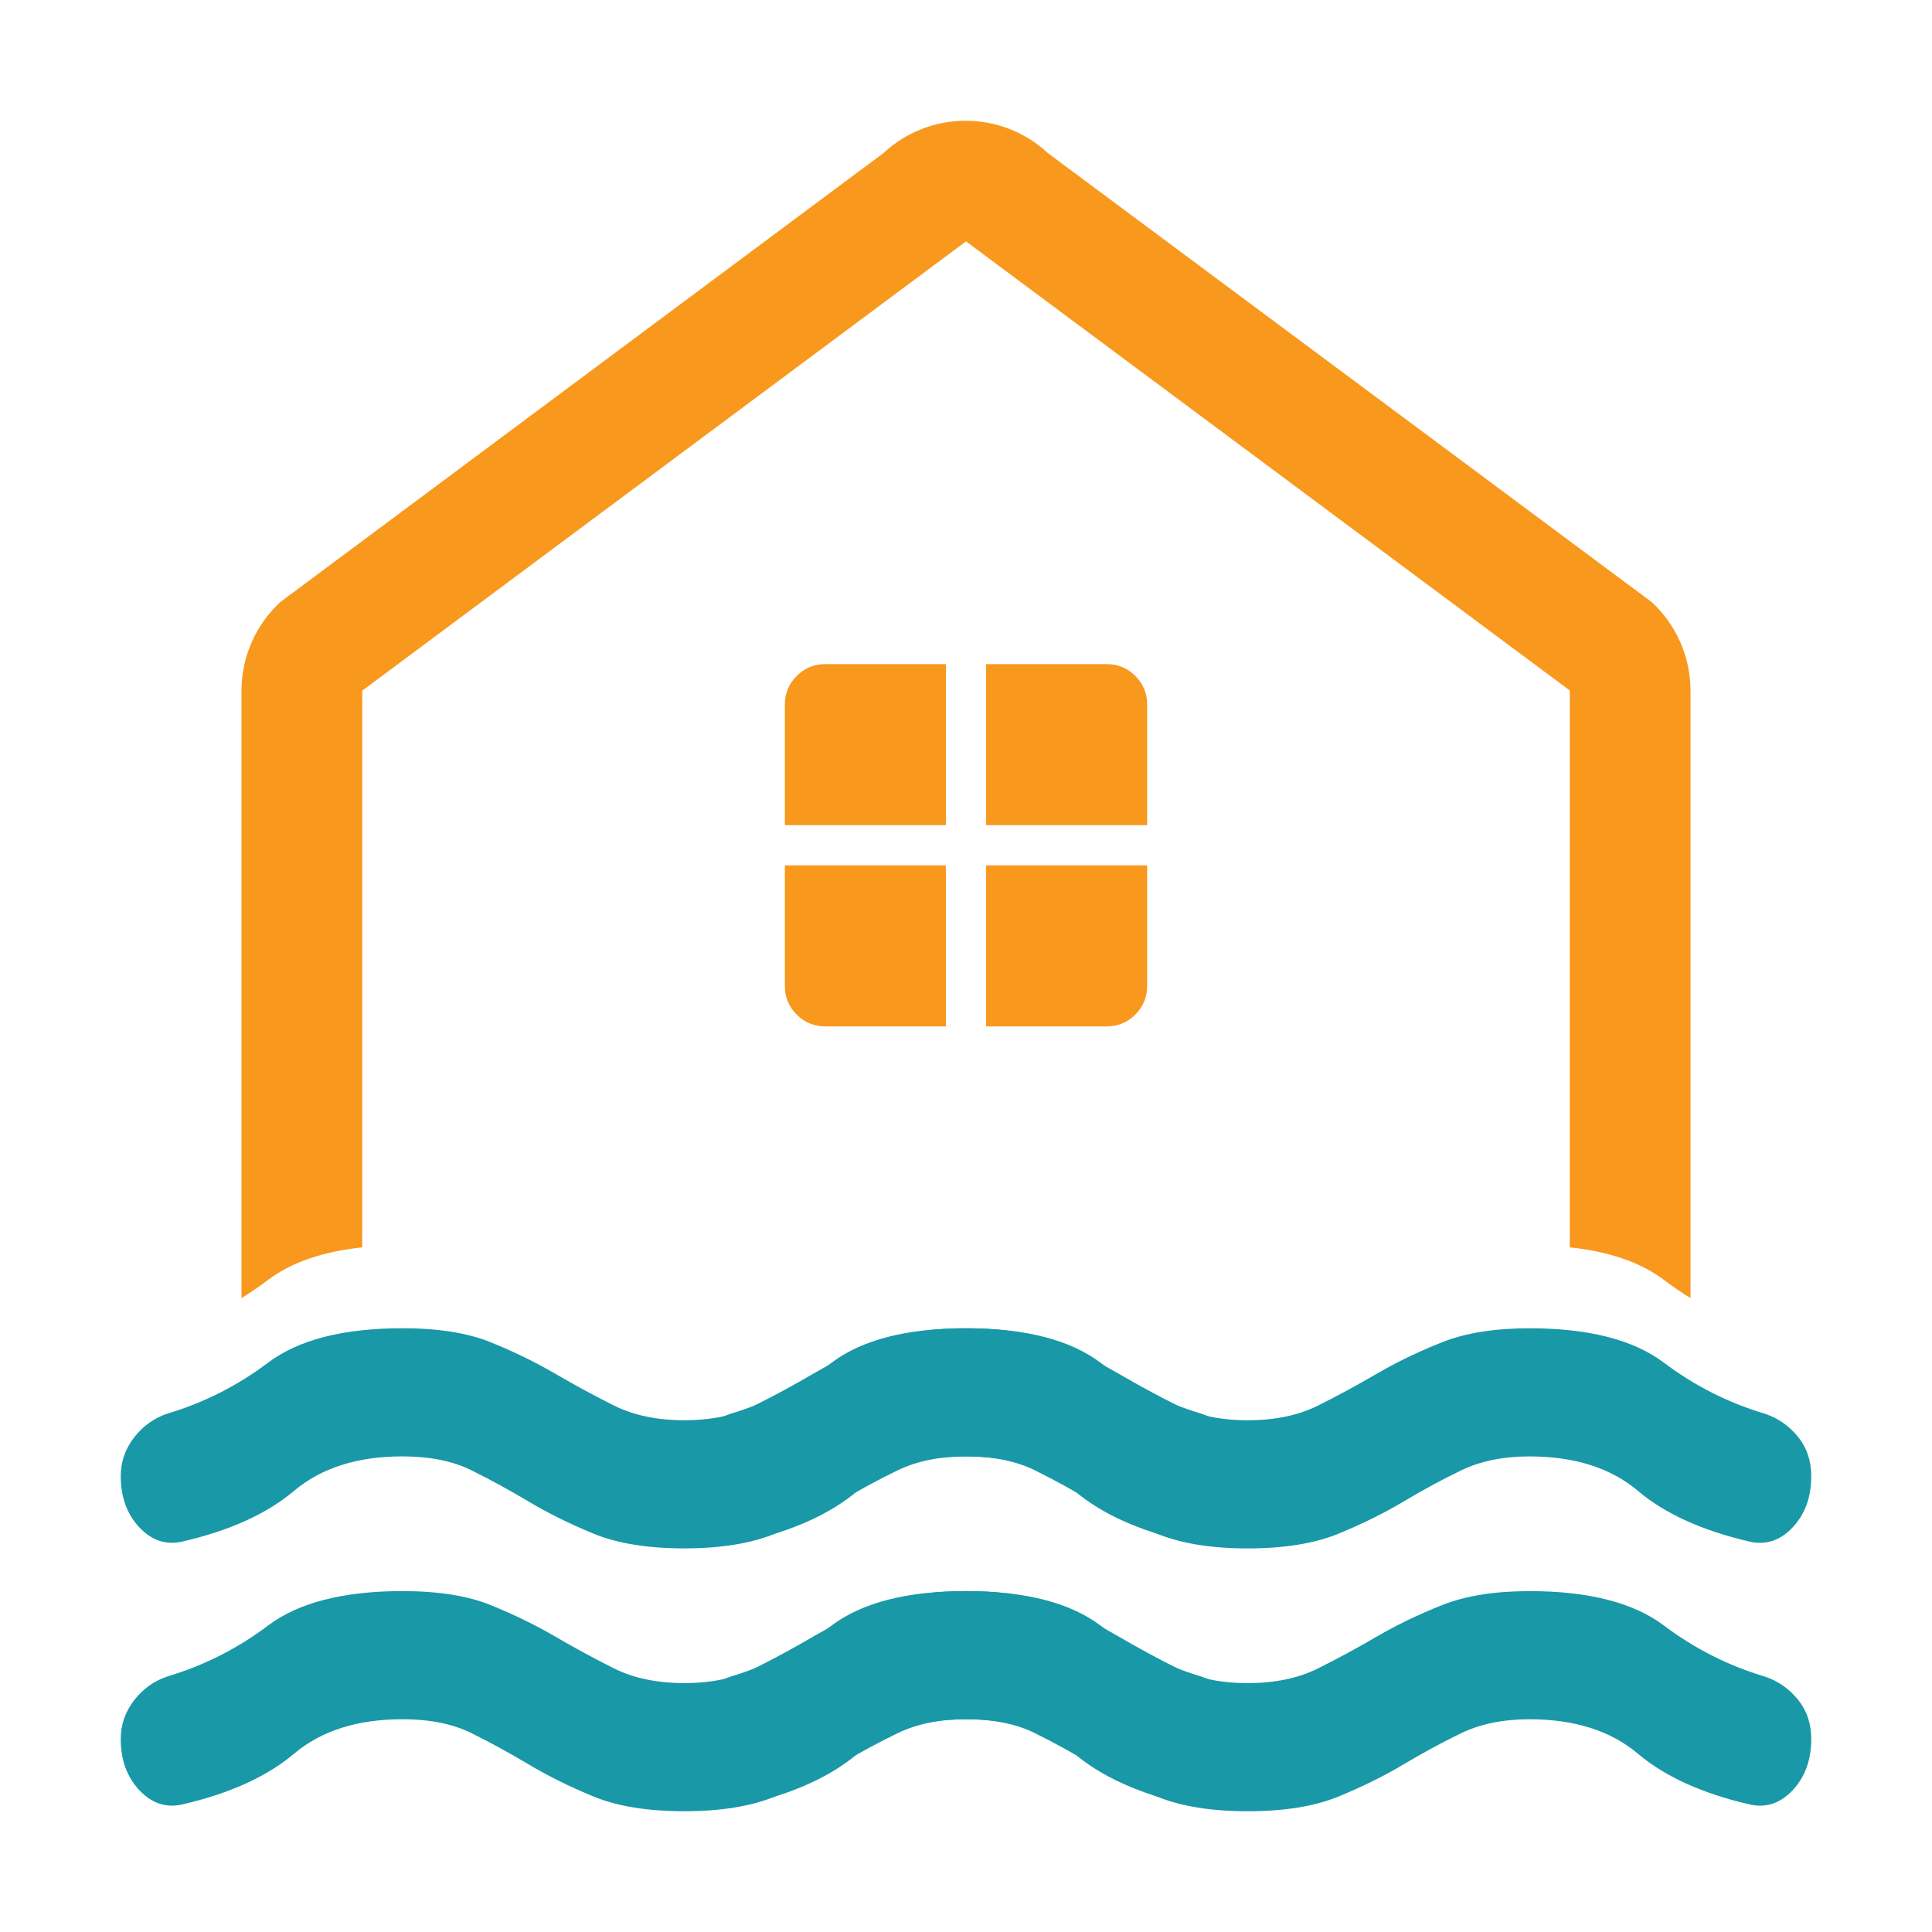
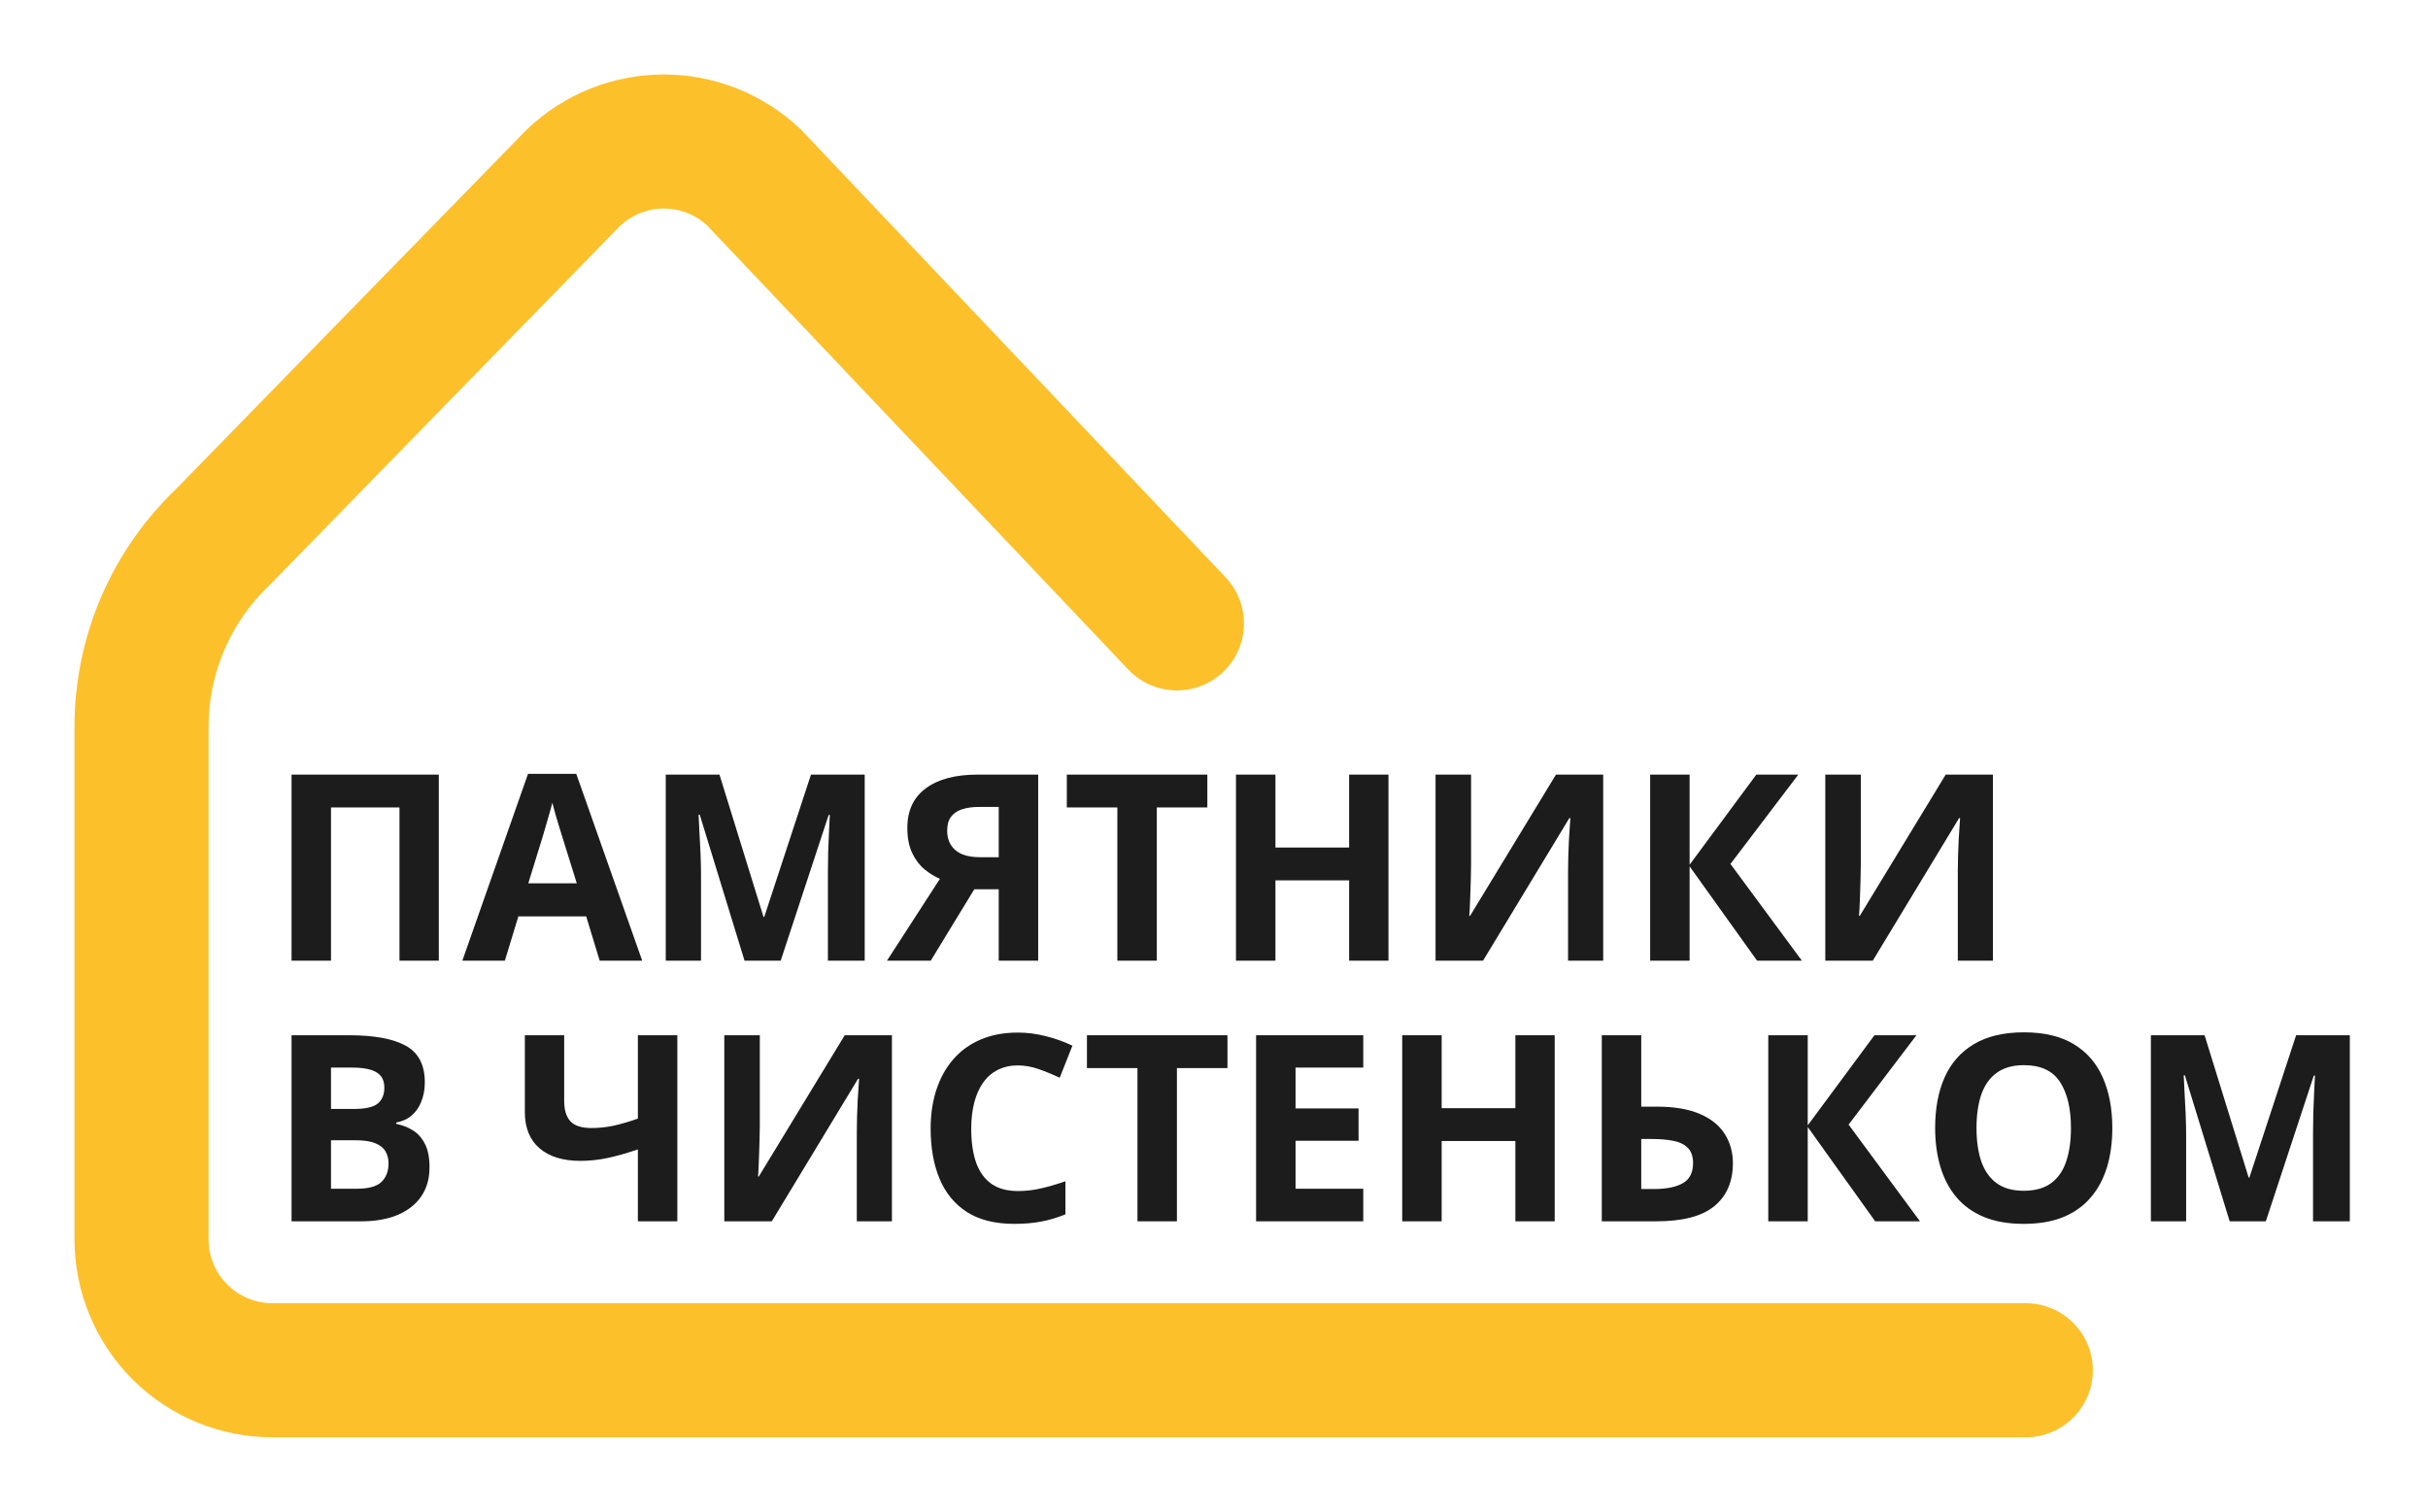
- <svg xmlns="http://www.w3.org/2000/svg" width="80" height="80" viewBox="0 0 80 80" fill="none">
-   <path d="M5 61.122C5 60.533 5.184 59.999 5.553 59.522C5.923 59.047 6.381 58.719 6.925 58.537C8.442 58.084 9.832 57.381 11.097 56.428C12.36 55.476 14.217 55 16.667 55C18.144 55 19.359 55.192 20.311 55.577C21.265 55.963 22.15 56.394 22.967 56.869C23.783 57.346 24.6 57.789 25.417 58.197C26.233 58.605 27.206 58.809 28.333 58.809C29.461 58.809 30.433 58.605 31.25 58.197C32.067 57.789 32.883 57.346 33.7 56.869C34.517 56.394 35.411 55.963 36.383 55.577C37.356 55.192 38.561 55 40 55C42.45 55 44.307 55.476 45.572 56.428C46.835 57.381 48.225 58.084 49.742 58.537C50.286 58.719 50.743 59.036 51.114 59.49C51.482 59.943 51.667 60.487 51.667 61.122C51.667 61.984 51.414 62.687 50.908 63.231C50.403 63.775 49.819 63.979 49.158 63.843C47.175 63.39 45.619 62.687 44.492 61.734C43.364 60.782 41.867 60.306 40 60.306C38.911 60.306 37.968 60.498 37.172 60.883C36.374 61.269 35.576 61.7 34.778 62.175C33.982 62.652 33.088 63.095 32.097 63.503C31.105 63.911 29.85 64.115 28.333 64.115C26.817 64.115 25.562 63.911 24.57 63.503C23.579 63.095 22.685 62.652 21.889 62.175C21.091 61.7 20.303 61.269 19.525 60.883C18.747 60.498 17.794 60.306 16.667 60.306C14.8 60.306 13.303 60.782 12.175 61.734C11.047 62.687 9.492 63.39 7.508 63.843C6.847 63.979 6.264 63.775 5.758 63.231C5.253 62.687 5 61.984 5 61.122Z" fill="#1998A7" />
-   <path d="M28.886 59.523C28.518 60 28.333 60.534 28.333 61.123C28.333 61.985 28.586 62.688 29.092 63.232C29.597 63.776 30.181 63.98 30.842 63.844C32.825 63.391 34.381 62.688 35.508 61.735C36.636 60.783 38.133 60.306 40 60.306C41.128 60.306 42.081 60.499 42.858 60.884C43.636 61.27 44.424 61.702 45.222 62.179C46.018 62.654 46.912 63.096 47.903 63.504C48.895 63.912 50.15 64.116 51.667 64.116C53.183 64.116 54.438 63.912 55.43 63.504C56.421 63.096 57.315 62.654 58.111 62.179C58.909 61.702 59.707 61.27 60.505 60.884C61.302 60.499 62.244 60.307 63.333 60.307C65.2 60.307 66.697 60.783 67.825 61.735C68.953 62.688 70.508 63.391 72.492 63.844C73.153 63.98 73.736 63.776 74.242 63.232C74.747 62.688 75 61.985 75 61.123C75 60.488 74.816 59.944 74.447 59.491C74.077 59.037 73.619 58.72 73.075 58.538C71.558 58.085 70.168 57.382 68.905 56.43C67.641 55.477 65.783 55.001 63.333 55.001C61.894 55.001 60.689 55.193 59.717 55.578C58.744 55.964 57.85 56.395 57.033 56.87C56.217 57.347 55.4 57.79 54.583 58.198C53.767 58.606 52.794 58.81 51.667 58.81C50.539 58.81 49.567 58.606 48.75 58.198C47.933 57.79 47.117 57.347 46.3 56.87C45.483 56.395 44.598 55.964 43.645 55.578C42.693 55.193 41.478 55 40 55C37.55 55 35.693 55.477 34.43 56.43C33.166 57.382 31.775 58.085 30.258 58.538C29.714 58.72 29.257 59.048 28.886 59.523Z" fill="#1998A7" />
-   <path d="M5 72.006C5 71.416 5.184 70.883 5.553 70.406C5.923 69.931 6.381 69.602 6.925 69.421C8.442 68.968 9.832 68.265 11.097 67.312C12.36 66.36 14.217 65.884 16.667 65.884C18.144 65.884 19.359 66.076 20.311 66.461C21.265 66.847 22.15 67.278 22.967 67.753C23.783 68.23 24.6 68.673 25.417 69.081C26.233 69.489 27.206 69.693 28.333 69.693C29.461 69.693 30.433 69.489 31.25 69.081C32.067 68.673 32.883 68.23 33.7 67.753C34.517 67.278 35.411 66.847 36.383 66.461C37.356 66.076 38.561 65.884 40 65.884C42.45 65.884 44.307 66.36 45.572 67.312C46.835 68.265 48.225 68.968 49.742 69.421C50.286 69.602 50.743 69.92 51.114 70.373C51.482 70.827 51.667 71.371 51.667 72.006C51.667 72.868 51.414 73.57 50.908 74.115C50.403 74.659 49.819 74.863 49.158 74.727C47.175 74.273 45.619 73.57 44.492 72.618C43.364 71.666 41.867 71.19 40 71.19C38.911 71.19 37.968 71.382 37.172 71.766C36.374 72.153 35.576 72.584 34.778 73.059C33.982 73.536 33.088 73.979 32.097 74.387C31.105 74.795 29.85 74.999 28.333 74.999C26.817 74.999 25.562 74.795 24.57 74.387C23.579 73.979 22.685 73.536 21.889 73.059C21.091 72.584 20.303 72.153 19.525 71.766C18.747 71.382 17.794 71.19 16.667 71.19C14.8 71.19 13.303 71.666 12.175 72.618C11.047 73.57 9.492 74.273 7.508 74.727C6.847 74.863 6.264 74.659 5.758 74.115C5.253 73.57 5 72.868 5 72.006Z" fill="#1998A7" />
-   <path d="M28.886 70.407C28.518 70.884 28.333 71.417 28.333 72.007C28.333 72.869 28.586 73.572 29.092 74.116C29.597 74.66 30.181 74.864 30.842 74.728C32.825 74.274 34.381 73.572 35.508 72.619C36.636 71.667 38.133 71.19 40 71.19C41.128 71.19 42.081 71.383 42.858 71.767C43.636 72.154 44.424 72.586 45.222 73.063C46.018 73.538 46.912 73.98 47.903 74.388C48.895 74.796 50.15 75 51.667 75C53.183 75 54.438 74.796 55.43 74.388C56.421 73.98 57.315 73.538 58.111 73.063C58.909 72.586 59.707 72.154 60.505 71.767C61.302 71.383 62.244 71.191 63.333 71.191C65.2 71.191 66.697 71.667 67.825 72.619C68.953 73.572 70.508 74.274 72.492 74.728C73.153 74.864 73.736 74.66 74.242 74.116C74.747 73.572 75 72.869 75 72.007C75 71.372 74.816 70.828 74.447 70.374C74.077 69.921 73.619 69.603 73.075 69.422C71.558 68.969 70.168 68.266 68.905 67.313C67.641 66.361 65.783 65.885 63.333 65.885C61.894 65.885 60.689 66.077 59.717 66.462C58.744 66.848 57.85 67.279 57.033 67.754C56.217 68.231 55.4 68.674 54.583 69.082C53.767 69.49 52.794 69.694 51.667 69.694C50.539 69.694 49.567 69.49 48.75 69.082C47.933 68.674 47.117 68.231 46.3 67.754C45.483 67.279 44.598 66.848 43.645 66.462C42.693 66.077 41.478 65.884 40 65.884C37.55 65.884 35.693 66.361 34.43 67.313C33.166 68.266 31.775 68.969 30.258 69.422C29.714 69.603 29.257 69.932 28.886 70.407Z" fill="#1998A7" />
-   <path d="M68.384 24.923L43.384 6.335C43.372 6.325 43.361 6.313 43.35 6.301C42.43 5.464 41.23 5 39.986 5C38.742 5 37.542 5.464 36.622 6.301L36.587 6.335L11.616 24.923C11.106 25.391 10.7 25.96 10.421 26.594C10.143 27.228 10 27.912 10 28.604L10 53.75C10.376 53.522 10.741 53.268 11.097 53C12.056 52.277 13.357 51.824 15 51.65V28.604L15.034 28.573L40 9.995L64.969 28.567L65.003 28.598L65 51.65C66.643 51.824 67.944 52.277 68.903 53C69.259 53.268 69.624 53.522 70 53.75V28.604C70 27.912 69.857 27.228 69.579 26.594C69.3 25.96 68.894 25.391 68.384 24.923Z" fill="#F8981D" />
-   <path d="M40.833 35.833H47.5V40.833C47.5 41.292 47.337 41.684 47.011 42.011C46.684 42.337 46.292 42.5 45.833 42.5H40.833V35.833Z" fill="#F8981D" />
-   <path d="M40.833 34.167V27.5H45.833C46.292 27.5 46.684 27.663 47.011 27.989C47.337 28.316 47.5 28.708 47.5 29.167V34.167H40.833Z" fill="#F8981D" />
-   <path d="M39.167 34.167H32.5V29.167C32.5 28.708 32.663 28.316 32.989 27.989C33.316 27.663 33.708 27.5 34.167 27.5H39.167V34.167Z" fill="#F8981D" />
-   <path d="M39.167 35.833V42.5H34.167C33.708 42.5 33.316 42.337 32.989 42.011C32.663 41.684 32.5 41.292 32.5 40.833V35.833H39.167Z" fill="#F8981D" />
+ <svg xmlns="http://www.w3.org/2000/svg" width="326" height="203" viewBox="0 0 326 203" fill="none">
+   <path fill-rule="evenodd" clip-rule="evenodd" d="M70.82 17.31C75.761 12.617 82.315 10 89.129 10C95.944 10 102.498 12.617 107.439 17.31C107.552 17.418 107.663 17.529 107.77 17.642L164.551 77.516C167.971 81.123 167.82 86.82 164.214 90.24C160.607 93.66 154.91 93.509 151.49 89.902L94.9 30.229C93.322 28.796 91.265 28 89.129 28C86.976 28 84.903 28.809 83.32 30.264L36.388 78.371C36.308 78.453 36.227 78.533 36.144 78.612C33.571 81.056 31.522 83.999 30.122 87.26C28.722 90.521 28 94.033 28 97.582V166.417C28 168.693 28.904 170.876 30.514 172.486C32.124 174.096 34.307 175 36.583 175H271.998C276.968 175 280.998 179.029 280.998 184C280.998 188.971 276.968 193 271.998 193H36.583C29.533 193 22.771 190.199 17.786 185.214C12.801 180.229 10 173.467 10 166.417L10 97.582C10 91.592 11.219 85.664 13.582 80.159C15.921 74.71 19.334 69.788 23.616 65.686L70.577 17.551C70.656 17.469 70.737 17.389 70.82 17.31Z" fill="#FCC02A" />
+   <path d="M299.372 164L293.356 144.398H293.202C293.225 144.865 293.259 145.571 293.305 146.517C293.362 147.451 293.413 148.448 293.458 149.508C293.504 150.567 293.527 151.524 293.527 152.379V164H288.793V139.015H296.005L301.918 158.121H302.021L308.292 139.015H315.504V164H310.565V152.174C310.565 151.388 310.577 150.482 310.6 149.457C310.634 148.431 310.674 147.457 310.719 146.534C310.765 145.6 310.799 144.899 310.822 144.432H310.668L304.225 164H299.372Z" fill="#1C1C1C" />
+   <path d="M283.615 151.473C283.615 153.399 283.375 155.153 282.897 156.737C282.418 158.309 281.689 159.665 280.709 160.804C279.741 161.944 278.511 162.821 277.018 163.436C275.526 164.04 273.76 164.342 271.72 164.342C269.681 164.342 267.915 164.04 266.422 163.436C264.93 162.821 263.694 161.944 262.714 160.804C261.745 159.665 261.022 158.303 260.543 156.72C260.065 155.136 259.826 153.376 259.826 151.439C259.826 148.853 260.247 146.603 261.09 144.688C261.945 142.763 263.255 141.271 265.021 140.211C266.787 139.151 269.031 138.622 271.754 138.622C274.466 138.622 276.693 139.151 278.437 140.211C280.191 141.271 281.49 142.763 282.333 144.688C283.188 146.614 283.615 148.875 283.615 151.473ZM265.38 151.473C265.38 153.216 265.596 154.72 266.029 155.985C266.474 157.238 267.163 158.207 268.097 158.89C269.031 159.562 270.239 159.898 271.72 159.898C273.224 159.898 274.443 159.562 275.377 158.89C276.312 158.207 276.99 157.238 277.411 155.985C277.844 154.72 278.061 153.216 278.061 151.473C278.061 148.853 277.571 146.791 276.591 145.287C275.611 143.783 273.999 143.031 271.754 143.031C270.262 143.031 269.043 143.373 268.097 144.056C267.163 144.728 266.474 145.697 266.029 146.961C265.596 148.215 265.38 149.719 265.38 151.473Z" fill="#1C1C1C" />
+   <path d="M257.792 164H251.776L242.719 151.336V164H237.421V139.015H242.719V151.114L251.674 139.015H257.313L248.205 151.012L257.792 164Z" fill="#1C1C1C" />
+   <path d="M215.067 164V139.015H220.365V148.602H222.45C224.797 148.602 226.723 148.927 228.227 149.576C229.742 150.226 230.858 151.126 231.576 152.276C232.305 153.416 232.67 154.72 232.67 156.19C232.67 158.662 231.844 160.582 230.192 161.949C228.551 163.316 225.937 164 222.348 164H215.067ZM220.365 159.659H222.143C223.749 159.659 225.014 159.403 225.937 158.89C226.859 158.366 227.321 157.466 227.321 156.19C227.321 155.301 227.093 154.623 226.637 154.156C226.193 153.689 225.549 153.37 224.706 153.199C223.874 153.028 222.877 152.943 221.715 152.943H220.365V159.659Z" fill="#1C1C1C" />
+   <path d="M208.744 164H203.463V153.216H193.568V164H188.271V139.015H193.568V148.807H203.463V139.015H208.744V164Z" fill="#1C1C1C" />
+   <path d="M183.041 164H168.651V139.015H183.041V143.355H173.949V148.841H182.409V153.182H173.949V159.625H183.041V164Z" fill="#1C1C1C" />
+   <path d="M158.021 164H152.724V143.424H145.939V139.015H164.806V143.424H158.021V164Z" fill="#1C1C1C" />
+   <path d="M136.676 143.065C135.662 143.065 134.762 143.264 133.976 143.663C133.201 144.05 132.546 144.614 132.011 145.355C131.487 146.096 131.088 146.99 130.814 148.038C130.541 149.086 130.404 150.265 130.404 151.576C130.404 153.342 130.621 154.851 131.054 156.104C131.498 157.346 132.182 158.298 133.104 158.958C134.027 159.608 135.218 159.933 136.676 159.933C137.69 159.933 138.704 159.819 139.718 159.591C140.744 159.363 141.854 159.038 143.051 158.617V163.06C141.946 163.516 140.858 163.84 139.787 164.034C138.716 164.239 137.514 164.342 136.181 164.342C133.606 164.342 131.487 163.812 129.823 162.752C128.171 161.681 126.946 160.189 126.149 158.275C125.351 156.349 124.953 154.105 124.953 151.542C124.953 149.65 125.209 147.918 125.722 146.346C126.234 144.774 126.986 143.412 127.978 142.262C128.969 141.111 130.194 140.222 131.652 139.596C133.11 138.969 134.785 138.656 136.676 138.656C137.918 138.656 139.16 138.815 140.402 139.134C141.655 139.442 142.851 139.869 143.991 140.416L142.282 144.723C141.347 144.278 140.408 143.891 139.462 143.561C138.516 143.23 137.588 143.065 136.676 143.065Z" fill="#1C1C1C" />
+   <path d="M97.25 139.015H102.018V151.08C102.018 151.673 102.007 152.328 101.984 153.045C101.972 153.763 101.95 154.47 101.916 155.165C101.893 155.848 101.87 156.446 101.847 156.959C101.824 157.472 101.802 157.813 101.779 157.984H101.881L113.417 139.015H119.757V164H115.041V152.003C115.041 151.365 115.052 150.67 115.075 149.918C115.097 149.166 115.126 148.437 115.16 147.73C115.206 147.024 115.246 146.415 115.28 145.902C115.314 145.378 115.337 145.03 115.348 144.859H115.211L103.625 164H97.25V139.015Z" fill="#1C1C1C" />
+   <path d="M90.944 164H85.646V154.344C84.176 154.846 82.832 155.227 81.613 155.489C80.394 155.751 79.163 155.882 77.921 155.882C75.574 155.882 73.746 155.318 72.436 154.19C71.125 153.051 70.47 151.433 70.47 149.337V139.015H75.751V147.833C75.751 149.041 76.03 149.952 76.588 150.567C77.147 151.171 78.092 151.473 79.425 151.473C80.405 151.473 81.385 151.371 82.365 151.166C83.345 150.949 84.438 150.63 85.646 150.208V139.015H90.944V164Z" fill="#1C1C1C" />
+   <path d="M39.145 139.015H46.92C50.247 139.015 52.765 139.482 54.474 140.416C56.183 141.35 57.038 142.991 57.038 145.338C57.038 146.284 56.884 147.138 56.576 147.901C56.28 148.665 55.847 149.291 55.277 149.781C54.708 150.271 54.013 150.59 53.192 150.738V150.909C54.024 151.08 54.776 151.376 55.448 151.798C56.12 152.208 56.656 152.812 57.055 153.609C57.465 154.396 57.67 155.444 57.67 156.754C57.67 158.269 57.3 159.568 56.559 160.65C55.819 161.733 54.759 162.564 53.38 163.146C52.013 163.715 50.384 164 48.493 164H39.145V139.015ZM44.442 148.91H47.519C49.057 148.91 50.122 148.67 50.714 148.192C51.307 147.702 51.603 146.984 51.603 146.039C51.603 145.082 51.25 144.398 50.544 143.988C49.849 143.566 48.743 143.355 47.228 143.355H44.442V148.91ZM44.442 153.114V159.625H47.895C49.49 159.625 50.6 159.317 51.227 158.702C51.854 158.087 52.167 157.261 52.167 156.224C52.167 155.609 52.03 155.068 51.757 154.601C51.483 154.133 51.022 153.769 50.373 153.507C49.734 153.245 48.852 153.114 47.724 153.114H44.442Z" fill="#1C1C1C" />
+   <path d="M245.077 104.015H249.845V116.08C249.845 116.673 249.834 117.328 249.811 118.045C249.8 118.763 249.777 119.47 249.743 120.165C249.72 120.848 249.697 121.446 249.674 121.959C249.652 122.472 249.629 122.813 249.606 122.984H249.708L261.244 104.015H267.584V129H262.868V117.003C262.868 116.365 262.879 115.67 262.902 114.918C262.925 114.166 262.953 113.437 262.987 112.73C263.033 112.024 263.073 111.415 263.107 110.902C263.141 110.378 263.164 110.03 263.175 109.859H263.039L251.452 129H245.077V104.015Z" fill="#1C1C1C" />
+   <path d="M241.933 129H235.917L226.859 116.336V129H221.562V104.015H226.859V116.114L235.814 104.015H241.454L232.345 116.012L241.933 129Z" fill="#1C1C1C" />
+   <path d="M192.748 104.015H197.516V116.08C197.516 116.673 197.505 117.328 197.482 118.045C197.471 118.763 197.448 119.47 197.414 120.165C197.391 120.848 197.368 121.446 197.345 121.959C197.322 122.472 197.3 122.813 197.277 122.984H197.379L208.915 104.015H215.255V129H210.539V117.003C210.539 116.365 210.55 115.67 210.573 114.918C210.596 114.166 210.624 113.437 210.658 112.73C210.704 112.024 210.744 111.415 210.778 110.902C210.812 110.378 210.835 110.03 210.846 109.859H210.709L199.123 129H192.748V104.015Z" fill="#1C1C1C" />
+   <path d="M186.425 129H181.144V118.216H171.249V129H165.951V104.015H171.249V113.807H181.144V104.015H186.425V129Z" fill="#1C1C1C" />
+   <path d="M155.321 129H150.023V108.424H143.239V104.015H162.106V108.424H155.321V129Z" fill="#1C1C1C" />
+   <path d="M130.814 119.413L124.97 129H119.091L126.2 118.011C125.528 117.726 124.85 117.311 124.167 116.764C123.494 116.217 122.936 115.488 122.492 114.576C122.047 113.653 121.825 112.514 121.825 111.158C121.825 108.845 122.651 107.079 124.303 105.86C125.955 104.63 128.274 104.015 131.259 104.015H139.394V129H134.096V119.413H130.814ZM134.096 108.355H131.481C130.569 108.355 129.789 108.464 129.14 108.68C128.502 108.897 128.012 109.238 127.67 109.706C127.34 110.161 127.174 110.771 127.174 111.534C127.174 112.639 127.539 113.511 128.268 114.149C128.997 114.787 130.114 115.106 131.618 115.106H134.096V108.355Z" fill="#1C1C1C" />
+   <path d="M99.967 129L93.952 109.398H93.798C93.821 109.865 93.855 110.571 93.9 111.517C93.957 112.451 94.009 113.448 94.054 114.508C94.1 115.567 94.123 116.524 94.123 117.379V129H89.389V104.015H96.601L102.514 123.121H102.616L108.888 104.015H116.1V129H111.161V117.174C111.161 116.388 111.173 115.482 111.195 114.457C111.229 113.431 111.269 112.457 111.315 111.534C111.361 110.6 111.395 109.899 111.417 109.432H111.264L104.821 129H99.967Z" fill="#1C1C1C" />
+   <path d="M80.519 129L78.707 123.053H69.599L67.787 129H62.079L70.897 103.912H77.374L86.227 129H80.519ZM77.443 118.609L75.631 112.799C75.517 112.411 75.364 111.916 75.17 111.312C74.988 110.697 74.8 110.076 74.606 109.449C74.424 108.811 74.276 108.259 74.162 107.792C74.048 108.259 73.888 108.84 73.683 109.535C73.489 110.218 73.301 110.868 73.119 111.483C72.937 112.098 72.806 112.537 72.726 112.799L70.932 118.609H77.443Z" fill="#1C1C1C" />
+   <path d="M39.145 129V104.015H58.917V129H53.637V108.424H44.442V129H39.145Z" fill="#1C1C1C" />
</svg>
